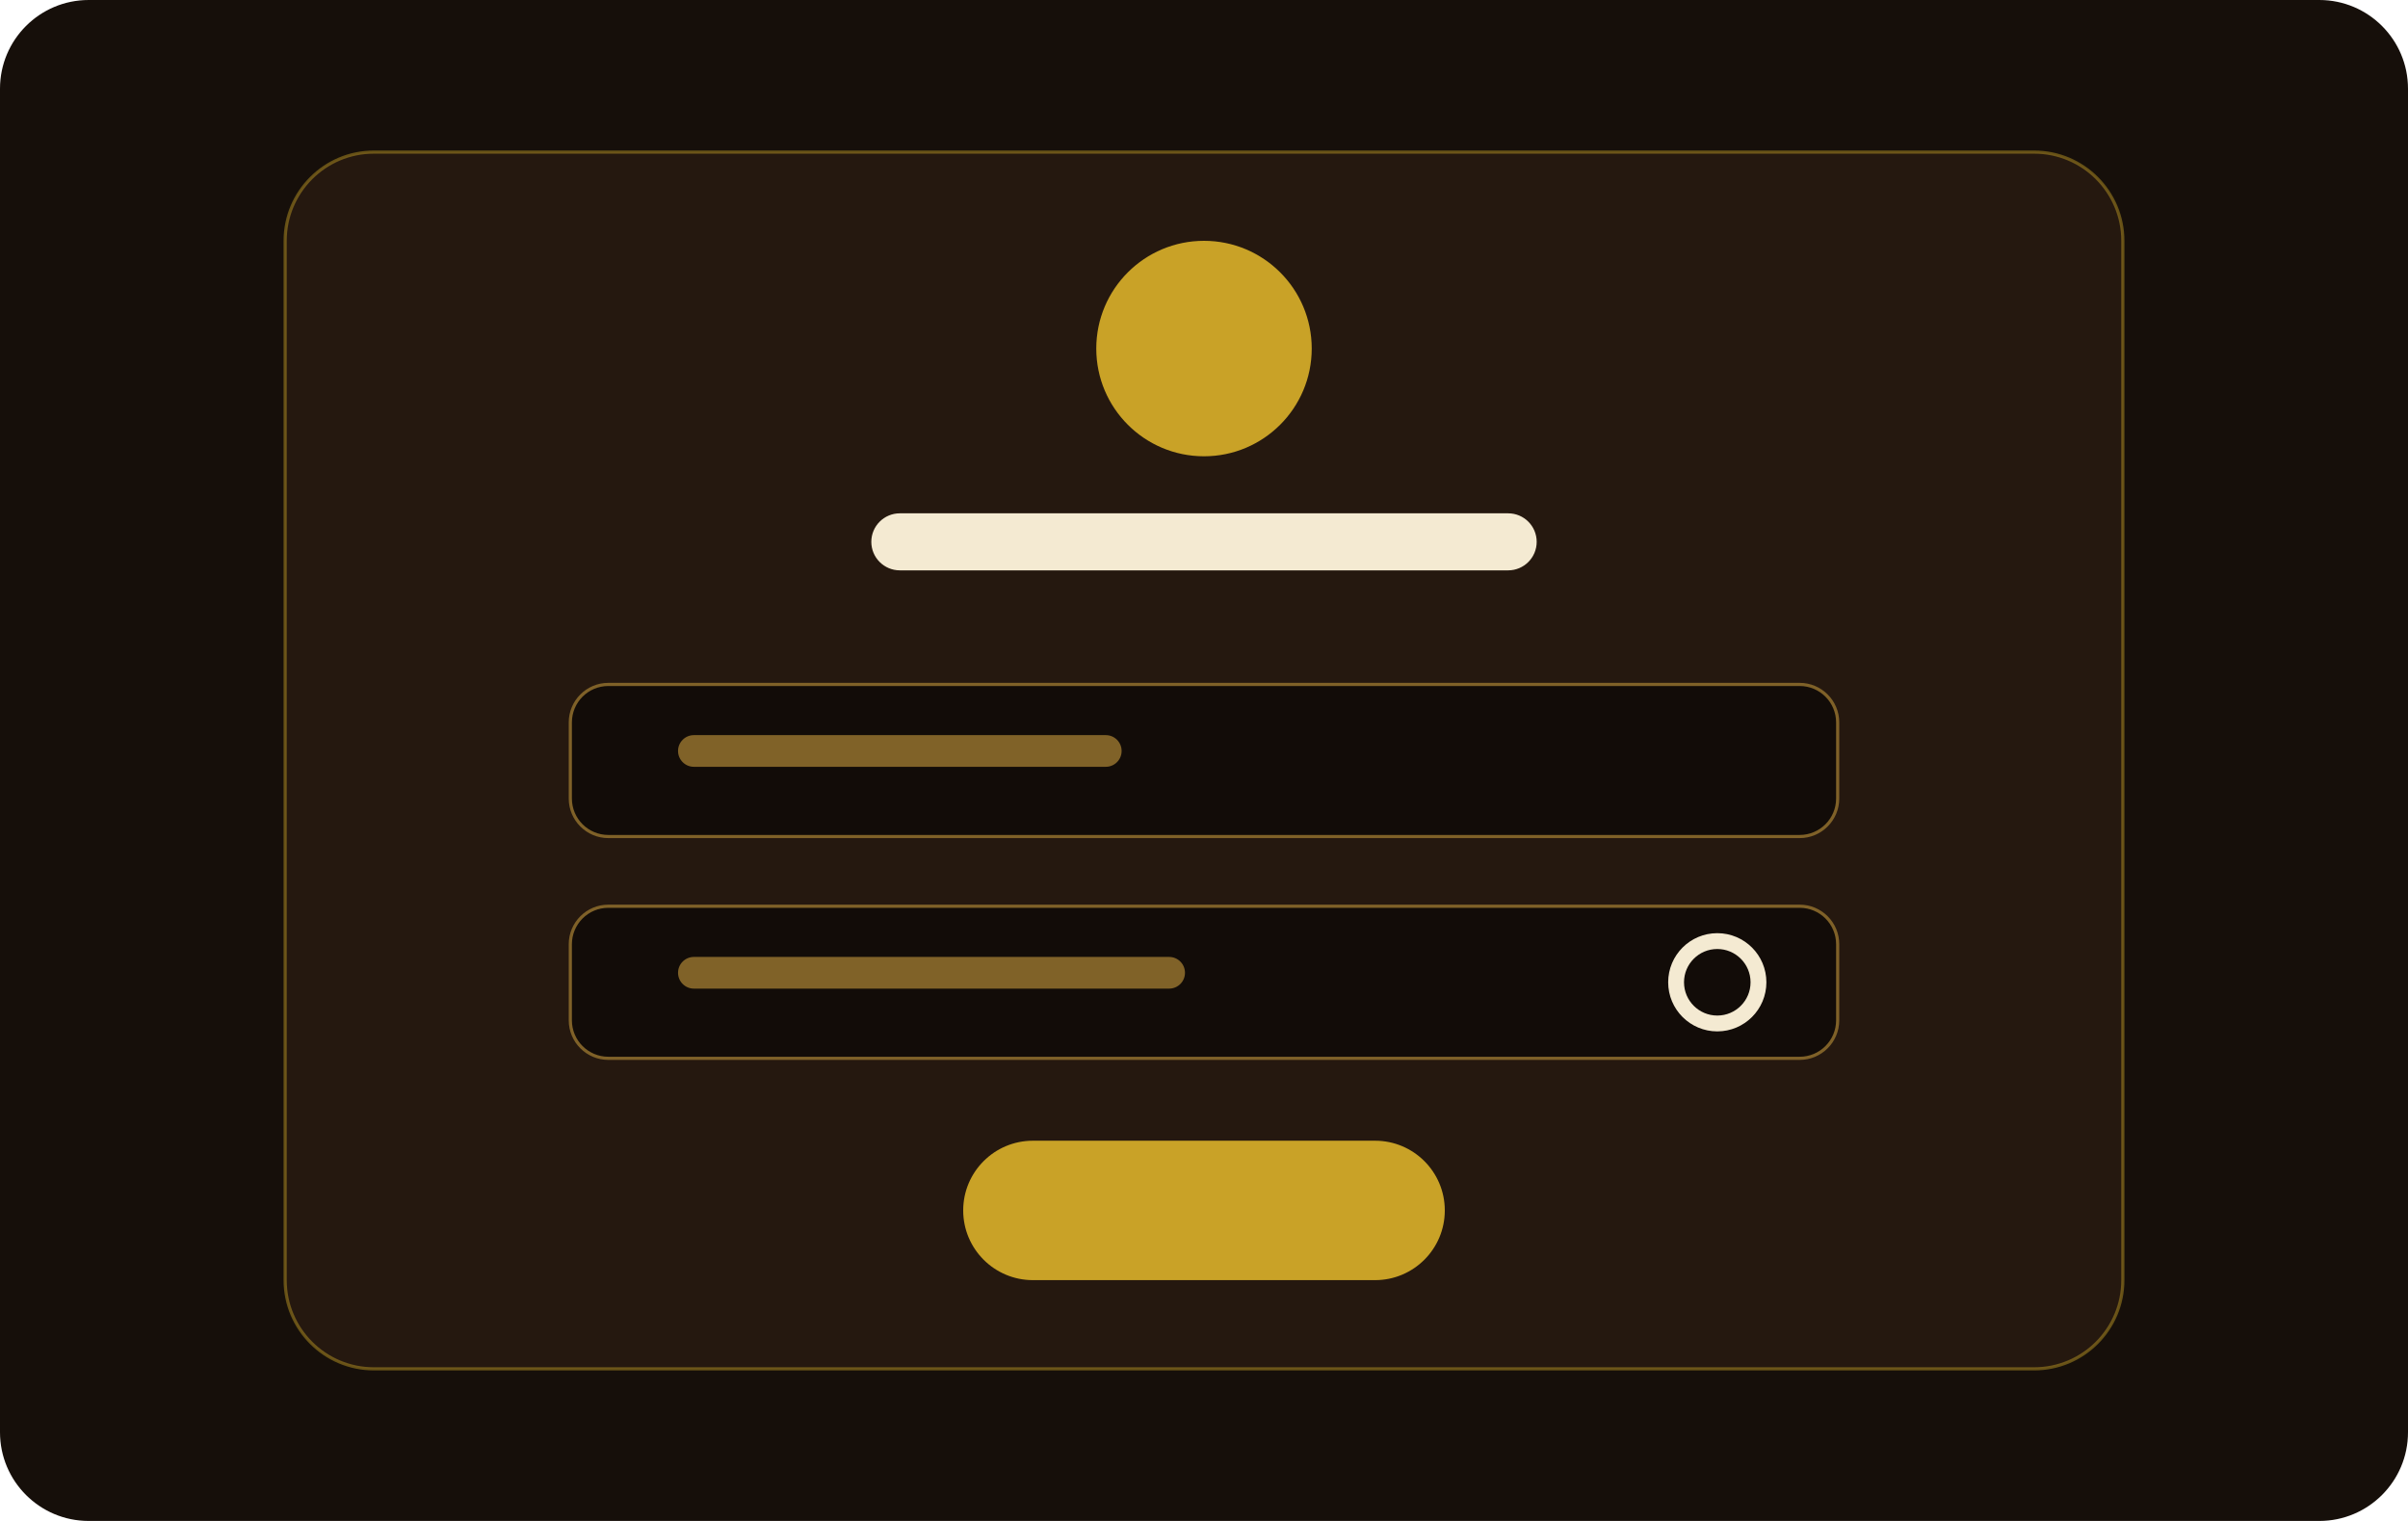
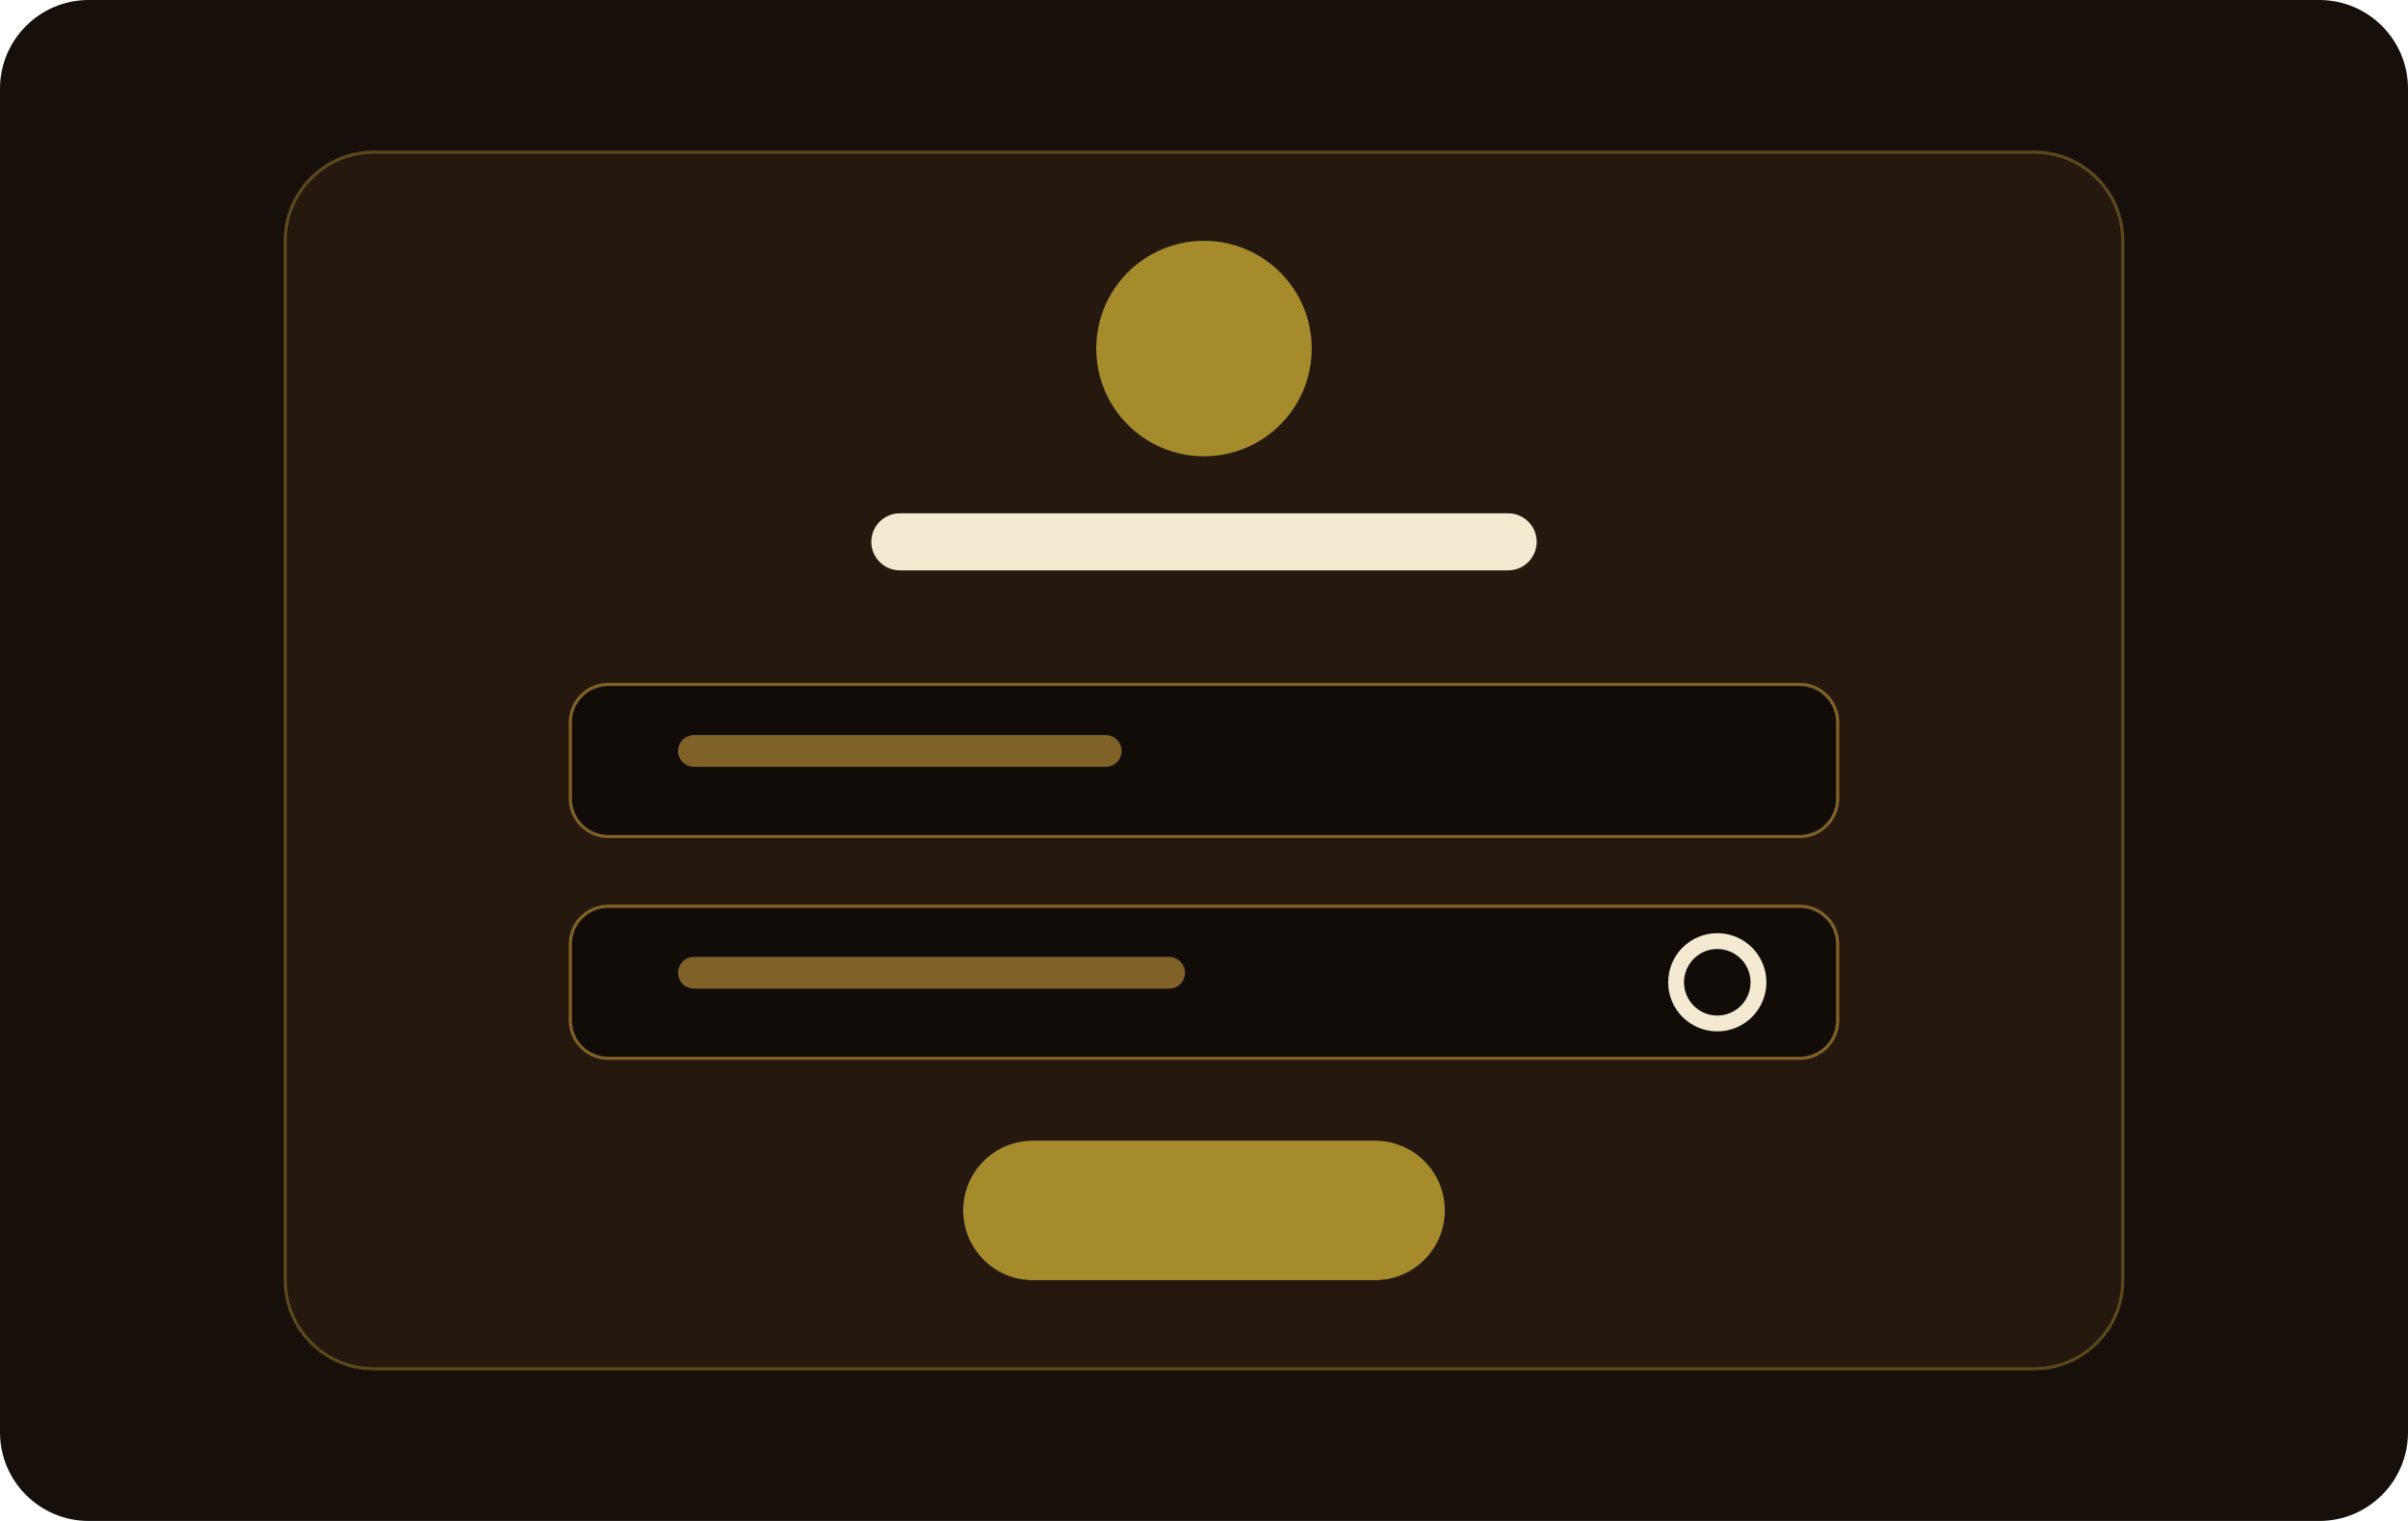
<svg xmlns="http://www.w3.org/2000/svg" viewBox="0 0 760 480" role="img">
  <rect width="760" height="480" rx="28" fill="#160f0a" />
-   <rect x="90" y="48" width="580" height="384" rx="28" fill="#25180f" stroke="#c9a227" stroke-opacity=".45" />
-   <circle cx="380" cy="110" r="34" fill="#c9a227" />
+   <rect x="90" y="48" width="580" height="384" rx="28" fill="#25180f" stroke="#a68b2d" stroke-opacity=".45" />
+   <circle cx="380" cy="110" r="34" fill="#a68b2d" />
  <rect x="275" y="162" width="210" height="18" rx="9" fill="#f4ead2" />
  <rect x="180" y="216" width="400" height="48" rx="12" fill="#120c08" stroke="#7f6128" />
  <rect x="180" y="286" width="400" height="48" rx="12" fill="#120c08" stroke="#7f6128" />
  <circle cx="542" cy="310" r="13" fill="none" stroke="#f4ead2" stroke-width="5" />
-   <rect x="304" y="360" width="152" height="44" rx="22" fill="#c9a227" />
+   <rect x="304" y="360" width="152" height="44" rx="22" fill="#a68b2d" />
  <rect x="214" y="232" width="140" height="10" rx="5" fill="#806228" />
  <rect x="214" y="302" width="160" height="10" rx="5" fill="#806228" />
</svg>
